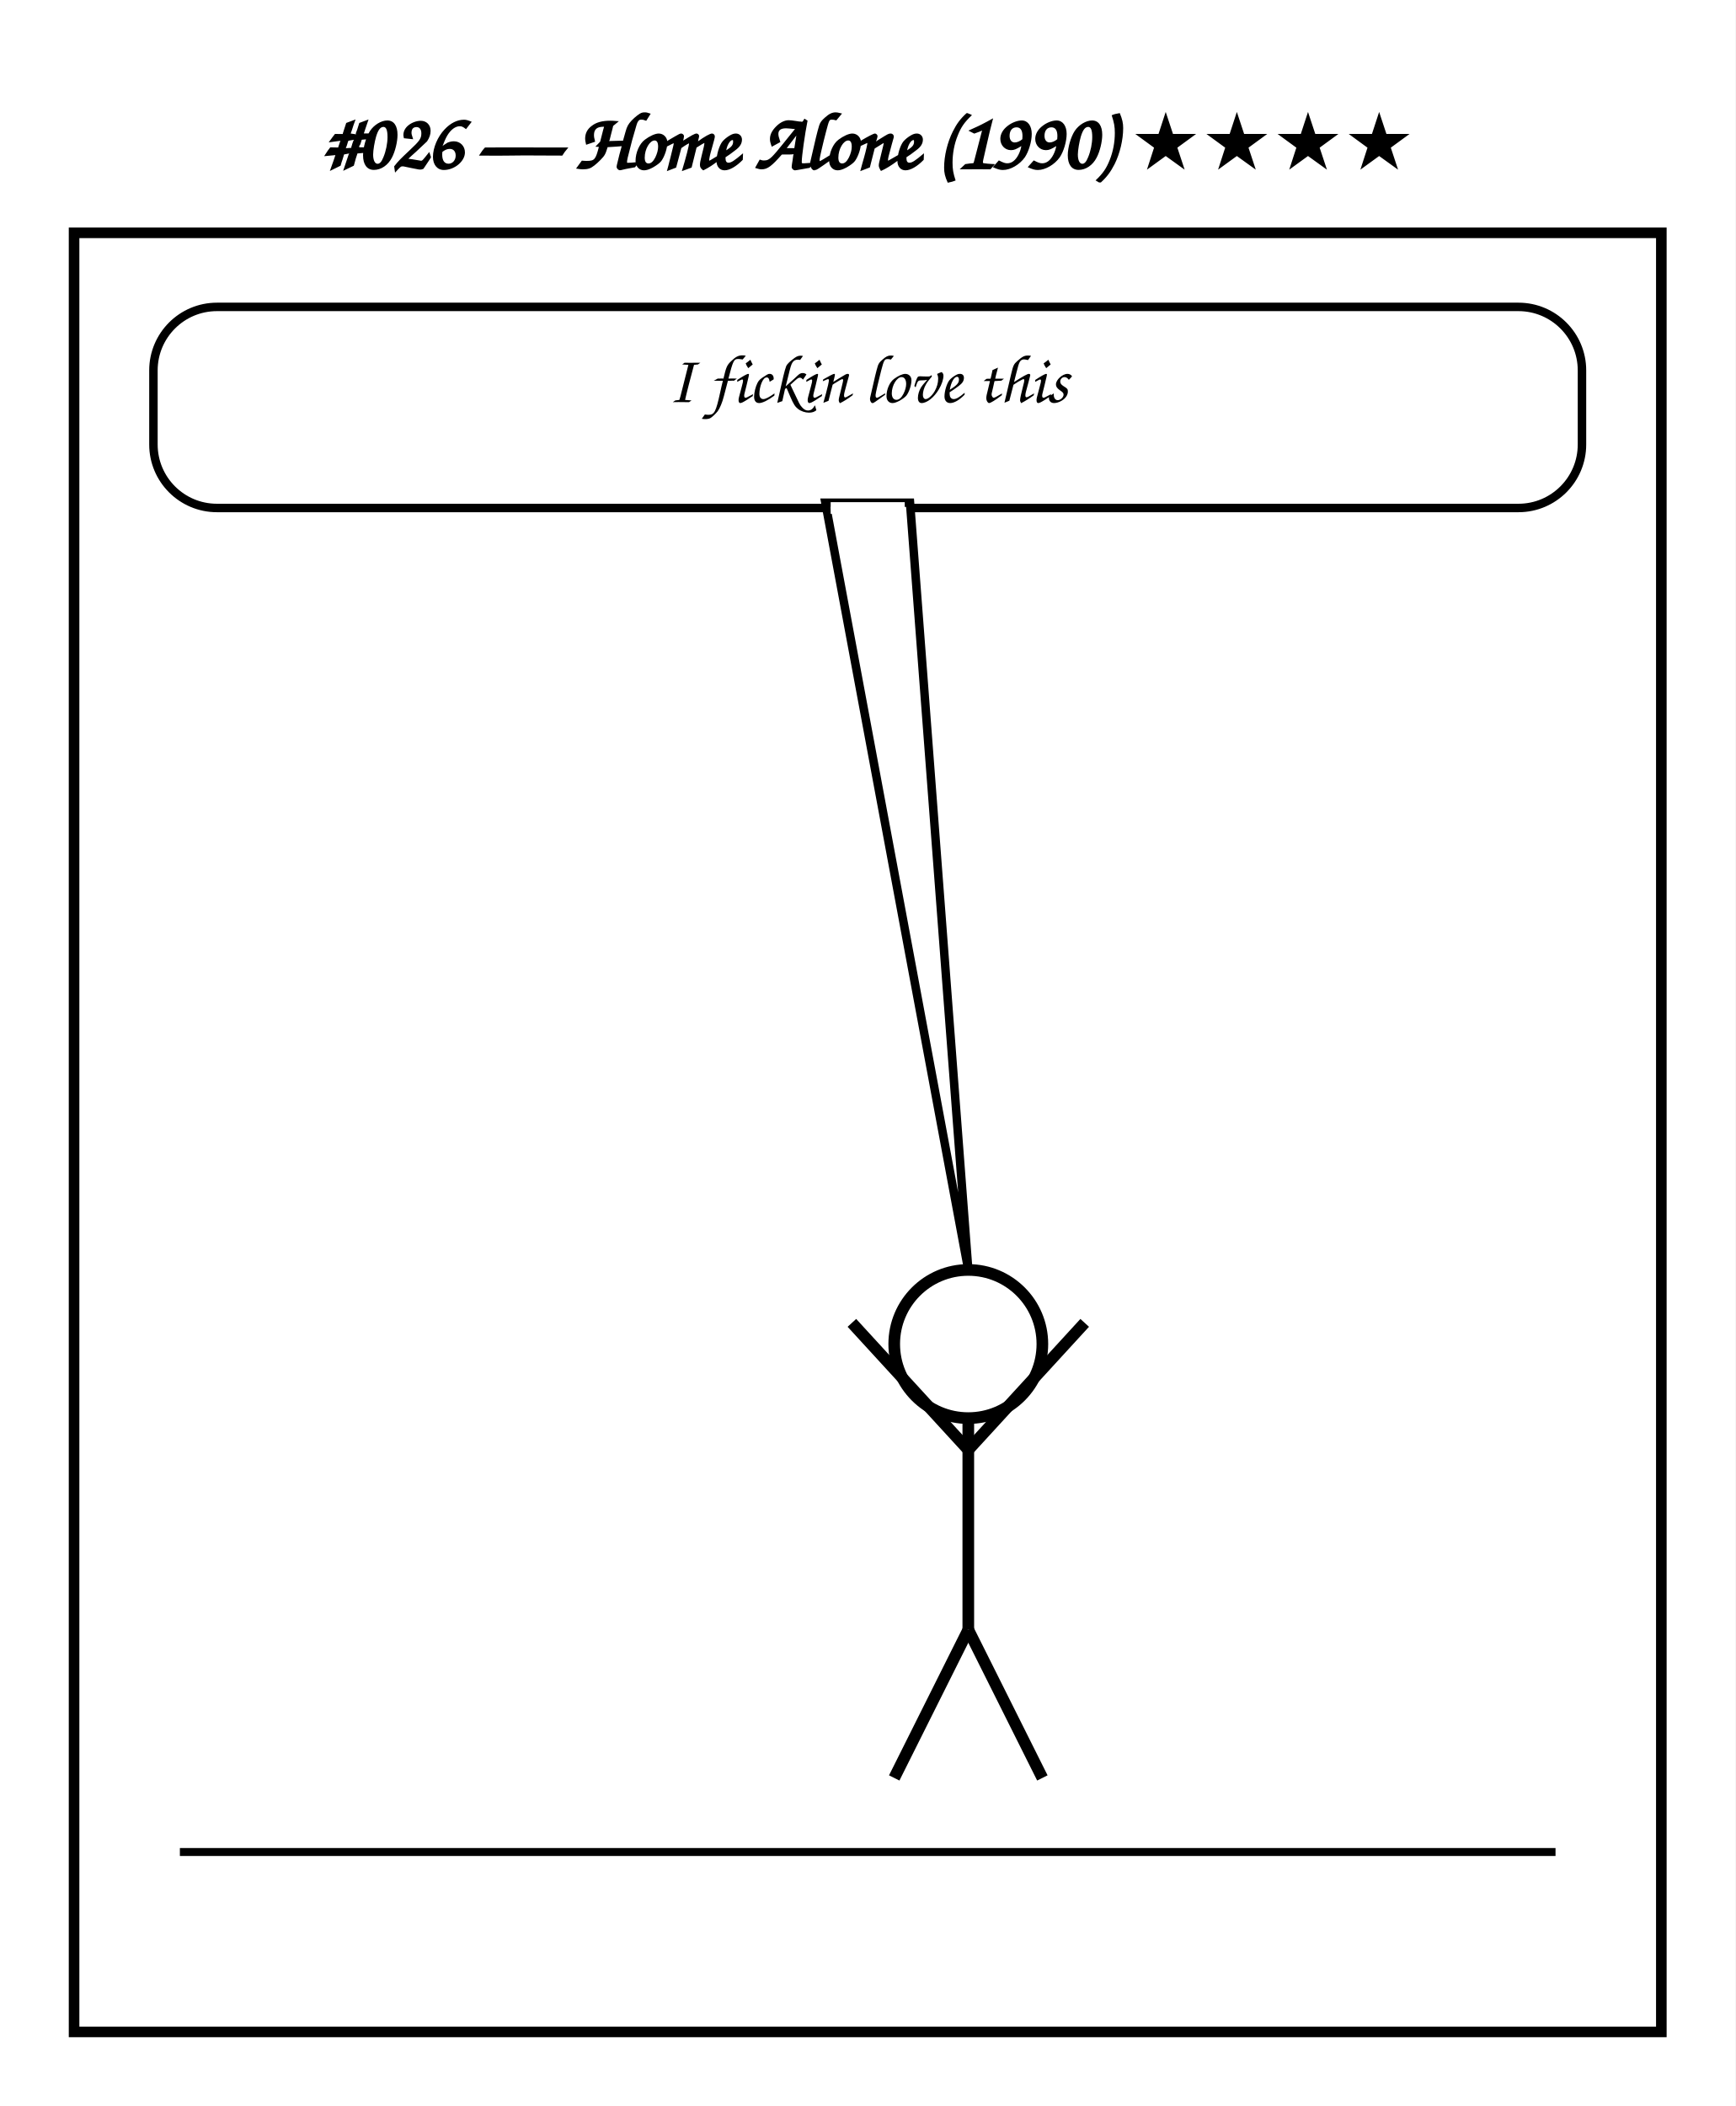
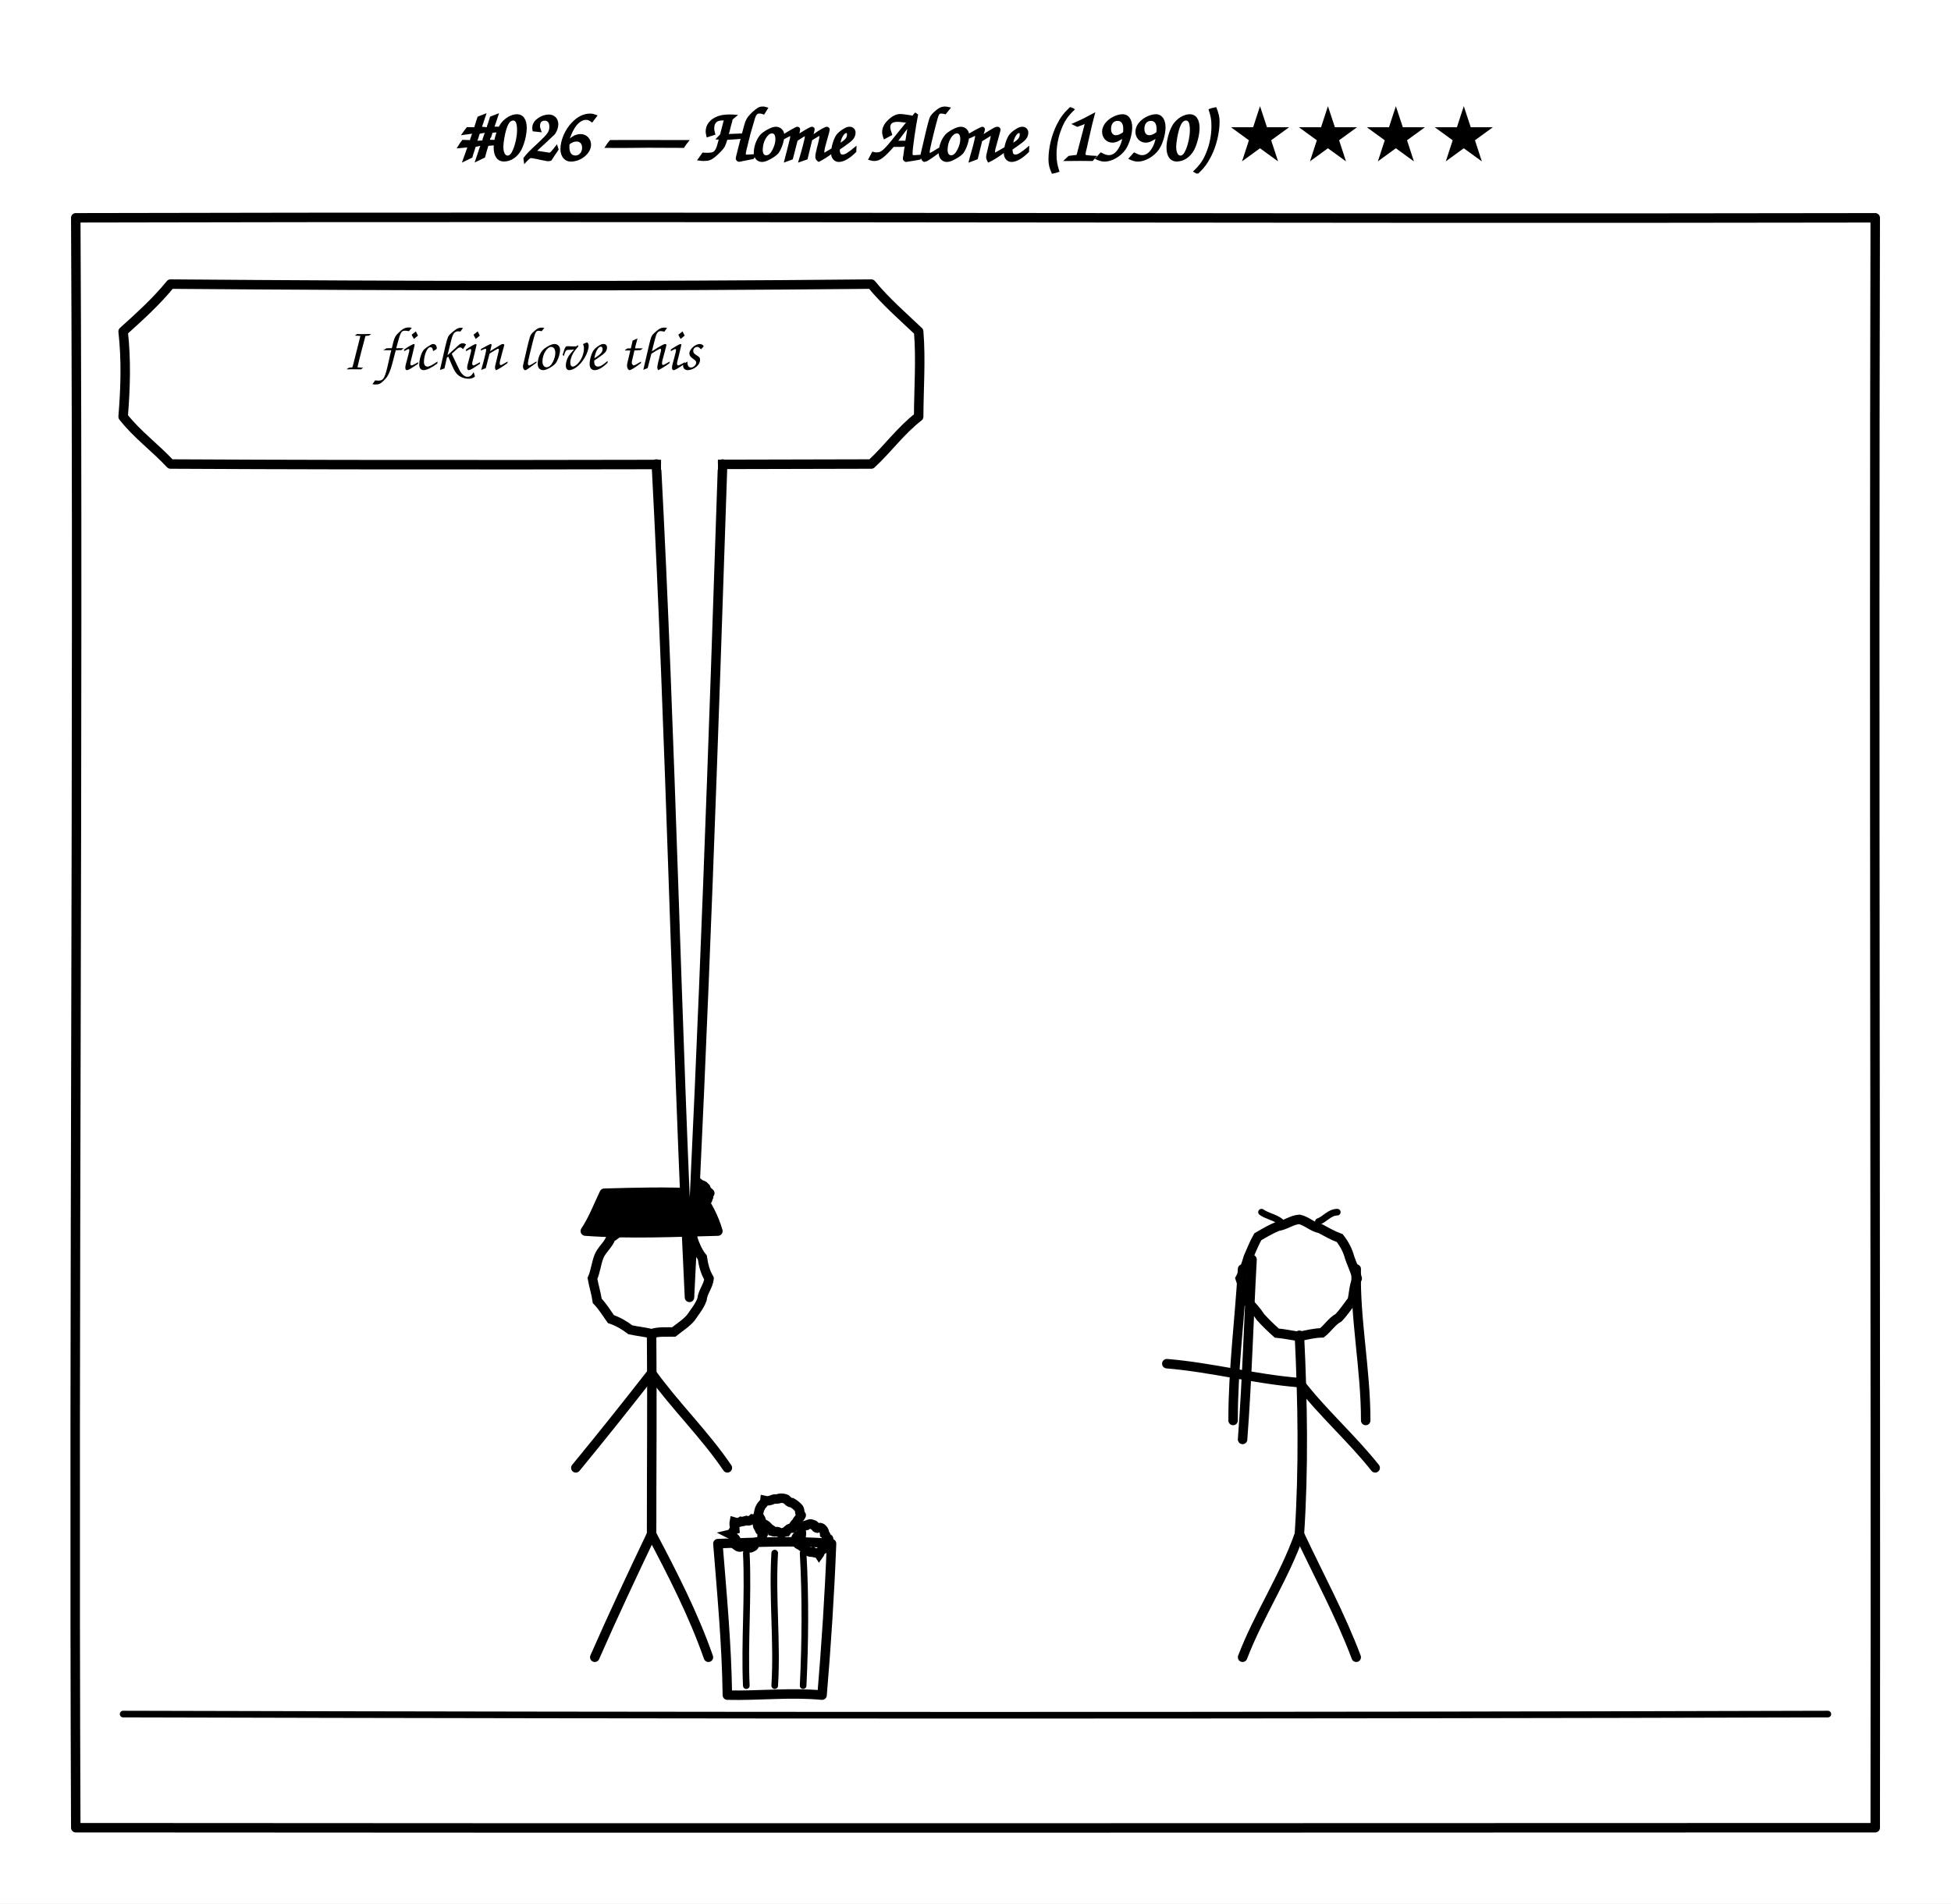
- <svg xmlns="http://www.w3.org/2000/svg" viewBox="0 0 328 398" width="328" height="398" role="img" aria-label="#026 — Home Alone (1990)">
+ <svg xmlns="http://www.w3.org/2000/svg" viewBox="0 0 412 402" width="412" height="402" role="img" aria-label="#026 — Home Alone (1990)">
  <rect width="100%" height="100%" fill="white" />
-   <text x="164.0" y="32" text-anchor="middle" font-family="Comic Neue, Comic Sans MS, cursive" font-size="15" font-weight="700" fill="black">#026 — Home Alone (1990) ★★★★</text>
+   <text x="206.0" y="34" text-anchor="middle" font-family="Comic Neue, Comic Sans MS, cursive" font-size="16" font-weight="700" fill="black">#026 — Home Alone (1990) ★★★★</text>
  <g class="panel">
-     <rect x="14" y="44" width="300" height="340" fill="white" stroke="black" stroke-width="2" />
-     <rect x="29" y="58" width="270" height="38" rx="12" ry="12" fill="white" stroke="black" stroke-width="1.6" />
-     <polygon points="156.0,95 172.0,95 183.012,240" fill="white" stroke="black" stroke-width="1.6" />
-     <line x1="157.0" y1="96" x2="171.0" y2="96" stroke="white" stroke-width="2.2" />
-     <text x="164.0" y="76" text-anchor="middle" font-family="Comic Neue, Comic Sans MS, cursive" font-size="13" fill="black">
-       <tspan x="164.0" dy="0">I fickin love this</tspan>
+     <path d="M 16.00 46.00 C 142.67 45.69, 269.33 46.24, 396.00 46.00 C 395.71 159.33, 396.14 272.67, 396.00 386.00 C 269.33 386.03, 142.67 386.11, 16.00 386.00 C 15.52 272.67, 16.60 159.33, 16.00 46.00" fill="none" stroke="black" stroke-width="2.0" stroke-linecap="round" stroke-linejoin="round" />
+     <path d="M 26.00 362.00 C 146.00 362.32, 266.00 362.34, 386.00 362.00" fill="none" stroke="black" stroke-width="1.4" stroke-linecap="round" />
+     <path d="M 151.60 326.00 C 159.60 325.76, 167.60 325.27, 175.60 326.00 C 175.19 336.68, 174.49 347.35, 173.60 358.00 C 166.93 357.37, 160.27 358.16, 153.60 358.00 C 153.46 347.30, 152.45 336.66, 151.60 326.00" fill="none" stroke="black" stroke-width="2.0" stroke-linecap="round" stroke-linejoin="round" />
+     <path d="M 157.60 328.00 C 158.06 337.33, 157.19 346.67, 157.60 356.00" fill="none" stroke="black" stroke-width="1.4" stroke-linecap="round" />
+     <path d="M 163.60 328.00 C 163.03 337.33, 164.18 346.67, 163.60 356.00" fill="none" stroke="black" stroke-width="1.4" stroke-linecap="round" />
+     <path d="M 169.60 328.00 C 170.12 337.33, 170.05 346.67, 169.60 356.00" fill="none" stroke="black" stroke-width="1.4" stroke-linecap="round" />
+     <path d="M 161.16 324.00 C 160.67 324.36, 161.11 324.93, 160.84 325.34 C 160.42 325.67, 159.86 325.57, 159.40 325.80 C 159.36 326.24, 159.29 326.66, 158.74 326.75 C 158.40 327.18, 157.94 326.51, 157.60 326.88 C 157.25 326.66, 156.91 326.44, 156.48 326.70 C 155.99 326.84, 155.67 326.53, 155.33 326.27 C 155.39 325.83, 155.66 325.38, 155.28 324.96 C 154.90 324.68, 154.69 324.22, 154.25 324.00 C 154.78 323.87, 154.70 323.16, 155.20 323.01 C 155.18 322.49, 154.96 321.99, 155.06 321.46 C 155.55 321.61, 156.04 321.61, 156.49 321.32 C 156.88 321.40, 157.23 321.20, 157.60 321.12 C 158.12 321.29, 158.55 321.13, 158.93 320.78 C 159.43 320.84, 159.84 321.05, 160.10 321.50 C 159.81 322.03, 160.03 322.45, 160.37 322.85 C 160.34 323.44, 161.11 323.47, 161.16 324.00" fill="none" stroke="black" stroke-width="2.0" stroke-linecap="round" />
+     <path d="M 169.20 320.00 C 168.98 320.57, 168.40 320.90, 168.22 321.50 C 167.80 321.82, 167.56 322.26, 167.32 322.72 C 166.73 322.70, 166.34 323.02, 166.04 323.47 C 165.55 323.51, 165.13 323.97, 164.60 323.68 C 164.18 323.25, 163.63 323.62, 163.17 323.46 C 163.11 322.84, 162.23 323.04, 162.16 322.44 C 161.77 322.02, 161.26 321.80, 160.74 321.60 C 160.88 320.93, 160.46 320.48, 160.11 320.00 C 160.27 319.45, 160.25 318.84, 160.60 318.35 C 160.77 317.78, 161.43 317.53, 161.51 316.91 C 162.11 317.05, 162.67 316.92, 163.22 316.67 C 163.66 316.47, 164.17 316.72, 164.60 316.44 C 165.08 316.38, 165.55 316.42, 166.01 316.61 C 166.38 316.92, 166.66 317.39, 167.24 317.36 C 167.72 317.63, 168.15 317.97, 168.53 318.37 C 169.07 318.79, 168.70 319.57, 169.20 320.00" fill="none" stroke="black" stroke-width="2.0" stroke-linecap="round" />
+     <path d="M 174.98 325.00 C 175.19 325.54, 174.30 325.66, 174.51 326.21 C 174.58 326.76, 174.08 326.90, 173.80 327.20 C 173.23 327.34, 173.24 327.93, 172.97 328.30 C 172.64 327.81, 171.99 328.08, 171.60 327.74 C 171.20 327.93, 170.88 327.72, 170.54 327.56 C 170.31 327.29, 169.92 327.19, 169.74 326.86 C 169.33 326.72, 169.10 326.29, 168.65 326.22 C 168.12 325.98, 168.45 325.29, 168.02 325.00 C 168.20 324.39, 168.72 324.19, 169.25 324.03 C 169.32 323.51, 168.94 323.04, 169.11 322.51 C 169.64 322.69, 169.90 322.00, 170.40 322.11 C 170.78 321.87, 171.17 321.71, 171.60 322.00 C 172.14 321.95, 172.11 322.64, 172.54 322.73 C 172.96 322.54, 173.36 322.54, 173.70 322.90 C 174.00 323.18, 174.11 323.55, 174.14 323.95 C 174.54 324.21, 174.43 324.87, 174.98 325.00" fill="none" stroke="black" stroke-width="2.0" stroke-linecap="round" />
+     <path d="M 149.74 270.00 C 149.60 271.59, 148.40 272.82, 148.25 274.41 C 147.74 275.87, 146.73 277.03, 145.89 278.29 C 144.86 279.50, 143.50 280.32, 142.28 281.31 C 140.72 281.34, 139.13 281.17, 137.60 281.67 C 136.12 281.30, 134.60 281.17, 133.11 280.84 C 131.86 279.88, 130.51 279.09, 129.01 278.59 C 128.09 277.28, 127.25 275.91, 126.13 274.75 C 125.89 273.15, 125.40 271.60, 125.11 270.00 C 125.76 268.52, 125.90 266.89, 126.47 265.39 C 127.05 263.90, 128.47 262.93, 129.00 261.40 C 130.39 260.62, 131.39 259.27, 132.91 258.68 C 134.47 258.37, 136.04 258.55, 137.60 258.54 C 139.20 258.62, 140.79 258.21, 142.39 258.44 C 143.61 259.50, 145.03 260.29, 146.23 261.37 C 146.72 262.87, 147.31 264.32, 148.31 265.56 C 148.54 267.12, 148.89 268.64, 149.74 270.00" fill="none" stroke="black" stroke-width="2.0" stroke-linecap="round" />
+     <path d="M 123.60 260.00 C 132.93 260.68, 142.27 260.23, 151.60 260.00 C 150.76 257.09, 149.35 254.46, 147.60 252.00 C 140.93 251.62, 134.27 251.82, 127.60 252.00 C 126.31 254.69, 125.26 257.50, 123.60 260.00" fill="black" stroke="black" stroke-width="2.0" stroke-linecap="round" stroke-linejoin="round" />
+     <path d="M 149.89 252.00 C 149.72 252.25, 149.49 252.48, 149.60 252.83 C 149.46 253.10, 149.46 253.42, 149.27 253.67 C 148.95 253.42, 148.61 253.46, 148.26 253.60 C 148.03 253.61, 147.74 253.85, 147.60 253.44 C 147.49 253.85, 146.98 253.42, 146.86 253.79 C 146.92 253.43, 146.58 253.38, 146.41 253.19 C 146.03 253.05, 146.54 252.72, 146.27 252.55 C 145.91 252.41, 145.52 252.35, 145.28 252.00 C 145.55 251.82, 145.54 251.39, 145.91 251.30 C 146.13 251.19, 146.37 251.11, 146.58 250.98 C 146.48 250.65, 146.82 250.48, 146.85 250.19 C 147.18 250.33, 147.48 250.39, 147.60 249.94 C 147.81 250.11, 148.05 250.22, 148.31 250.29 C 148.54 250.39, 148.78 250.48, 148.83 250.77 C 149.25 250.75, 148.93 251.26, 149.23 251.33 C 149.37 251.63, 149.69 251.75, 149.89 252.00" fill="black" stroke="black" stroke-width="2.0" stroke-linecap="round" />
+     <path d="M 137.60 282.00 C 137.74 296.00, 137.59 310.00, 137.60 324.00" fill="none" stroke="black" stroke-width="2.0" stroke-linecap="round" />
+     <path d="M 137.60 290.00 C 132.35 296.73, 127.02 303.41, 121.60 310.00" fill="none" stroke="black" stroke-width="2.0" stroke-linecap="round" />
+     <path d="M 137.60 290.00 C 142.59 296.94, 148.79 302.91, 153.60 310.00" fill="none" stroke="black" stroke-width="2.0" stroke-linecap="round" />
+     <path d="M 137.60 324.00 C 133.50 332.62, 129.43 341.25, 125.60 350.00" fill="none" stroke="black" stroke-width="2.0" stroke-linecap="round" />
+     <path d="M 137.60 324.00 C 142.06 332.46, 146.43 340.95, 149.60 350.00" fill="none" stroke="black" stroke-width="2.0" stroke-linecap="round" />
+     <path d="M 286.61 270.00 C 285.91 271.46, 285.91 273.08, 285.56 274.62 C 284.60 275.84, 283.77 277.16, 282.68 278.28 C 281.25 279.07, 280.41 280.50, 279.16 281.49 C 277.54 281.52, 275.97 281.92, 274.40 282.25 C 272.80 282.04, 271.23 281.68, 269.62 281.54 C 268.43 280.48, 267.28 279.37, 266.21 278.19 C 265.36 276.88, 264.31 275.73, 263.22 274.63 C 262.60 273.14, 262.45 271.51, 261.90 270.00 C 262.69 268.60, 263.14 267.06, 263.61 265.53 C 264.27 264.09, 264.81 262.59, 265.61 261.21 C 266.97 260.39, 268.36 259.60, 269.84 258.98 C 271.44 258.77, 272.76 257.63, 274.40 257.52 C 275.98 257.88, 277.16 259.16, 278.77 259.45 C 280.13 260.18, 281.46 260.95, 282.92 261.48 C 283.89 262.72, 284.61 264.08, 285.01 265.60 C 285.53 267.07, 286.21 268.49, 286.61 270.00" fill="none" stroke="black" stroke-width="2.0" stroke-linecap="round" />
+     <path d="M 262.40 268.00 C 261.78 278.67, 260.38 289.29, 260.40 300.00" fill="none" stroke="black" stroke-width="2.0" stroke-linecap="round" />
+     <path d="M 264.40 266.00 C 263.70 278.67, 263.36 291.35, 262.40 304.00" fill="none" stroke="black" stroke-width="2.0" stroke-linecap="round" />
+     <path d="M 286.40 268.00 C 286.14 278.72, 288.42 289.29, 288.40 300.00" fill="none" stroke="black" stroke-width="2.0" stroke-linecap="round" />
+     <path d="M 270.40 258.00 C 269.20 257.06, 267.63 256.86, 266.40 256.00" fill="none" stroke="black" stroke-width="1.4" stroke-linecap="round" />
+     <path d="M 278.40 258.00 C 279.81 257.49, 280.74 256.02, 282.40 256.00" fill="none" stroke="black" stroke-width="1.4" stroke-linecap="round" />
+     <path d="M 274.40 282.00 C 275.09 296.00, 275.32 310.00, 274.40 324.00" fill="none" stroke="black" stroke-width="2.0" stroke-linecap="round" />
+     <path d="M 274.40 292.00 C 264.98 291.26, 255.81 288.77, 246.40 288.00" fill="none" stroke="black" stroke-width="2.0" stroke-linecap="round" />
+     <path d="M 274.40 292.00 C 279.30 298.38, 285.40 303.70, 290.40 310.00" fill="none" stroke="black" stroke-width="2.0" stroke-linecap="round" />
+     <path d="M 274.40 324.00 C 271.23 333.05, 265.82 341.07, 262.40 350.00" fill="none" stroke="black" stroke-width="2.0" stroke-linecap="round" />
+     <path d="M 274.40 324.00 C 278.44 332.65, 283.04 341.04, 286.40 350.00" fill="none" stroke="black" stroke-width="2.0" stroke-linecap="round" />
+     <path d="M 36.00 60.00 C 85.33 60.39, 134.67 60.49, 184.00 60.00 C 187.00 63.66, 190.58 66.76, 194.00 70.00 C 194.49 76.00, 194.02 82.00, 194.00 88.00 C 190.23 90.90, 187.46 94.80, 184.00 98.00 C 134.67 98.12, 85.33 98.26, 36.00 98.00 C 32.79 94.55, 28.92 91.74, 26.00 88.00 C 26.50 82.00, 26.68 76.00, 26.00 70.00 C 29.50 66.84, 33.01 63.68, 36.00 60.00" fill="white" stroke="black" stroke-width="2.0" stroke-linecap="round" stroke-linejoin="round" />
+     <path d="M 138.60 98.00 C 141.70 156.64, 142.77 215.35, 145.60 274.00 C 148.66 215.36, 150.64 156.68, 152.60 98.00" fill="white" stroke="black" stroke-width="2.0" stroke-linecap="round" stroke-linejoin="round" />
+     <line x1="139.6" y1="98" x2="151.6" y2="98" stroke="white" stroke-width="2.4" />
+     <text x="110.0" y="78.0" text-anchor="middle" font-family="Comic Neue, Comic Sans MS, cursive" font-size="13" fill="black">
+       <tspan x="110.0" dy="0">I fickin love this</tspan>
    </text>
-     <circle cx="183.012" cy="254" r="14" fill="none" stroke="black" stroke-width="2.2" />
-     <line x1="183.012" y1="268" x2="183.012" y2="308" stroke="black" stroke-width="2.2" />
-     <line x1="183.012" y1="274" x2="161.012" y2="250" stroke="black" stroke-width="2.2" />
-     <line x1="183.012" y1="274" x2="205.012" y2="250" stroke="black" stroke-width="2.2" />
-     <line x1="183.012" y1="308" x2="169.012" y2="336" stroke="black" stroke-width="2.2" />
-     <line x1="183.012" y1="308" x2="197.012" y2="336" stroke="black" stroke-width="2.2" />
-     <line x1="34" y1="350" x2="294" y2="350" stroke="black" stroke-width="1.5" />
  </g>
</svg>
